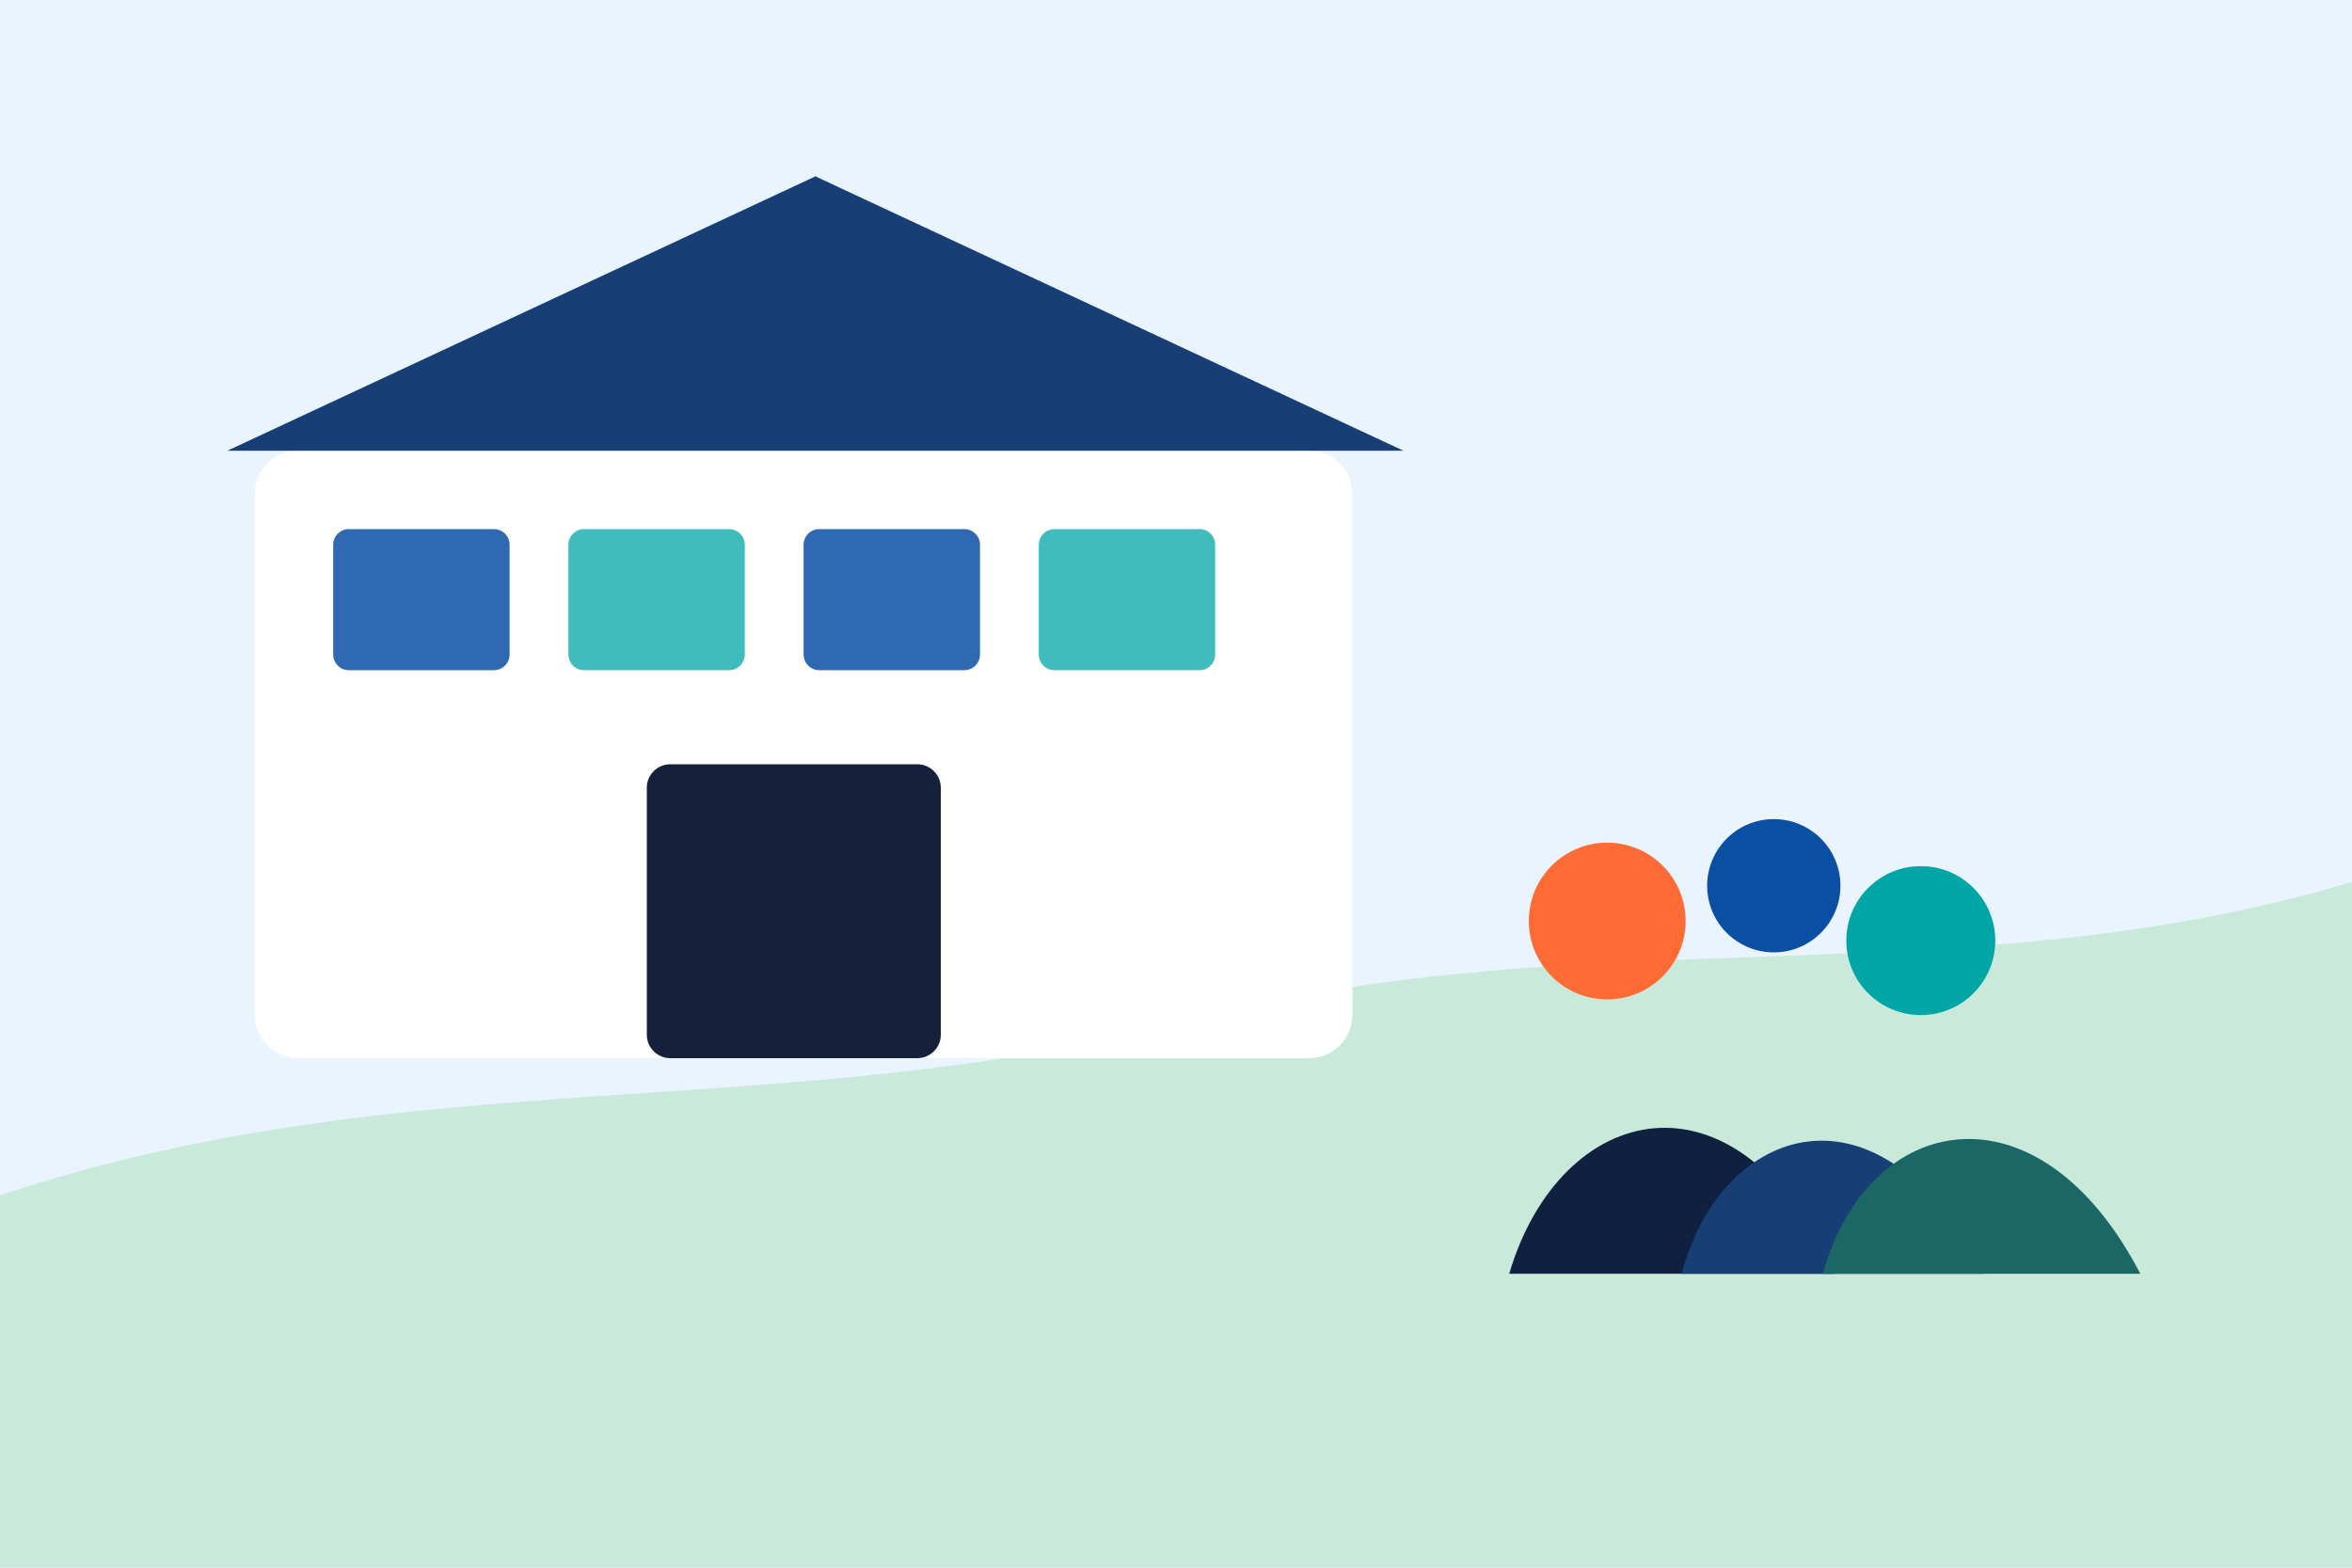
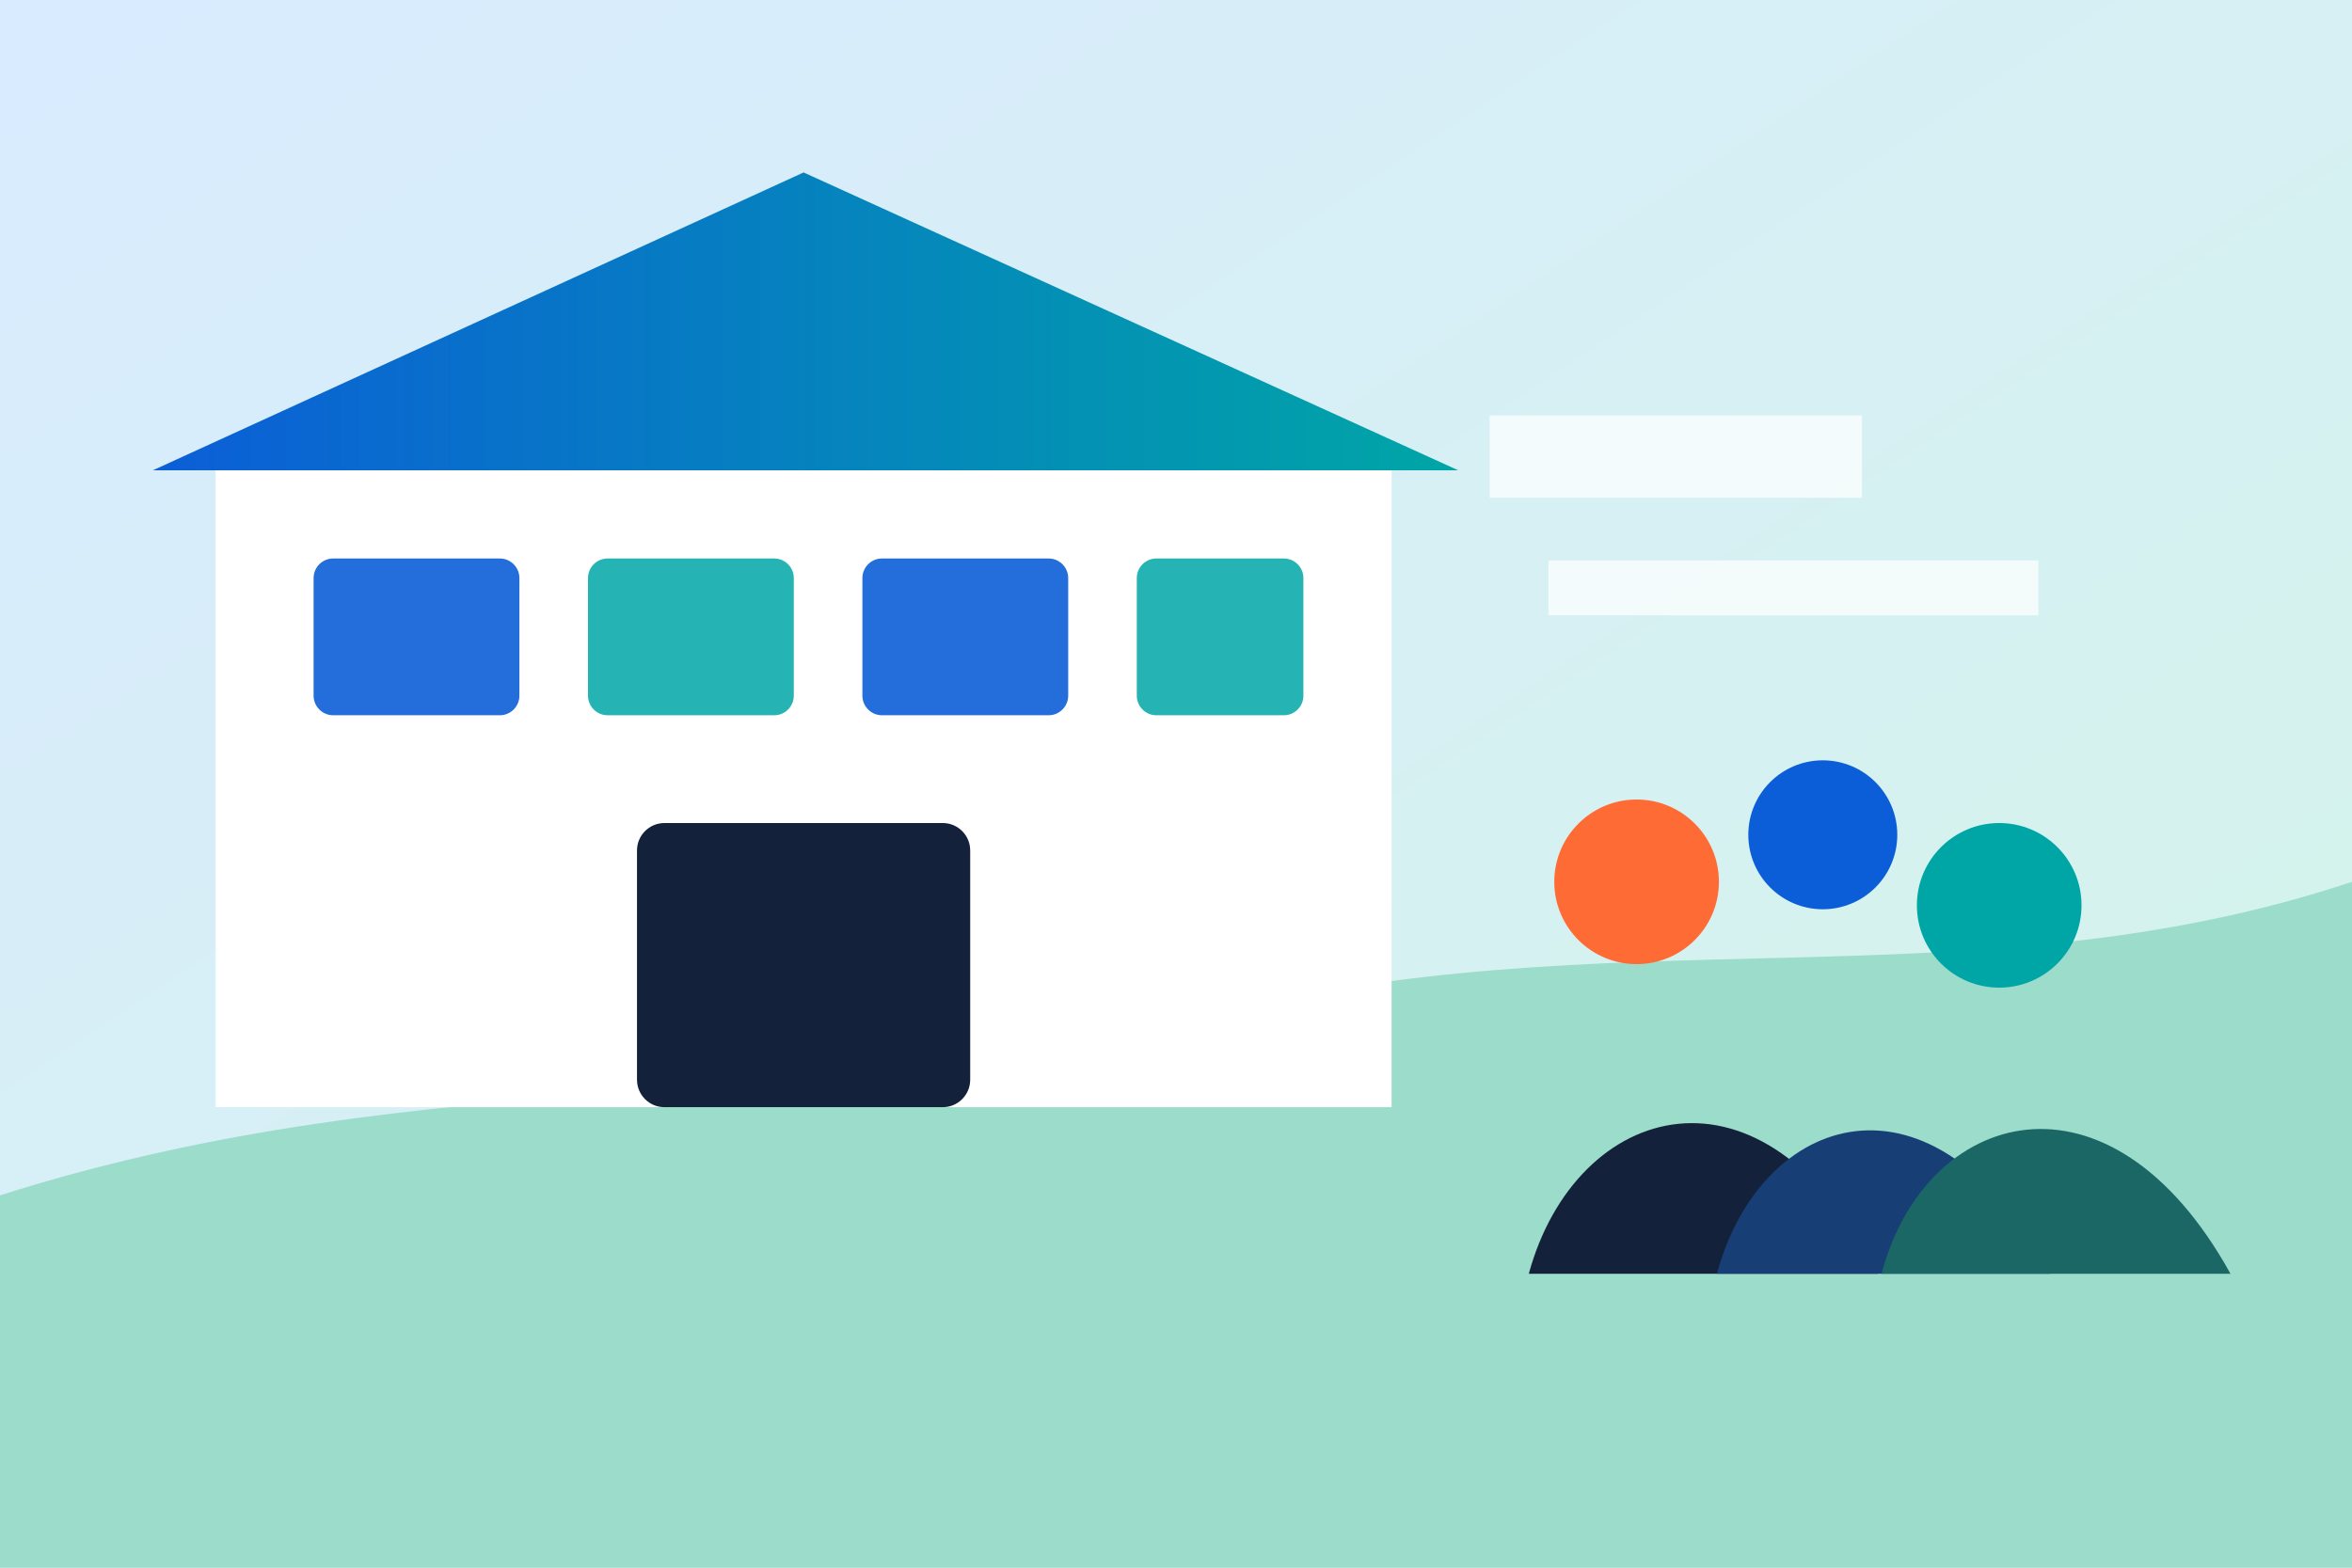
<svg xmlns="http://www.w3.org/2000/svg" viewBox="0 0 1200 800" role="img" aria-labelledby="title desc">
-   <rect width="1200" height="800" fill="#eaf4ff" />
-   <path d="M0 610 C210 540 400 575 610 520 C810 468 1000 510 1200 450 V800 H0Z" fill="#c9eadb" />
-   <rect x="130" y="230" width="560" height="310" rx="22" fill="#ffffff" />
-   <rect x="170" y="270" width="90" height="72" rx="8" fill="#0a4fa4" opacity=".85" />
-   <rect x="290" y="270" width="90" height="72" rx="8" fill="#00a6a6" opacity=".75" />
-   <rect x="410" y="270" width="90" height="72" rx="8" fill="#0a4fa4" opacity=".85" />
-   <rect x="530" y="270" width="90" height="72" rx="8" fill="#00a6a6" opacity=".75" />
-   <rect x="330" y="390" width="150" height="150" rx="12" fill="#15213a" />
-   <path d="M116 230h600L416 90Z" fill="#173f76" />
-   <circle cx="820" cy="470" r="40" fill="#ff6b35" />
-   <circle cx="905" cy="452" r="34" fill="#0a4fa4" />
-   <circle cx="980" cy="480" r="38" fill="#00a6a6" />
-   <path d="M770 650c26-88 116-110 166 0Z" fill="#10203f" />
-   <path d="M858 650c20-76 101-104 154 0Z" fill="#173f76" />
-   <path d="M930 650c23-83 110-100 162 0Z" fill="#1b6766" />
+   <defs>
+     <linearGradient id="bg" x1="0" y1="0" x2="1" y2="1">
+       <stop offset="0" stop-color="#d9ebff" />
+       <stop offset="1" stop-color="#d3f5e8" />
+     </linearGradient>
+     <linearGradient id="roof" x1="0" y1="0" x2="1" y2="0">
+       <stop offset="0" stop-color="#0b5ed7" />
+       <stop offset="1" stop-color="#00a6a6" />
+     </linearGradient>
+   </defs>
+   <rect width="1200" height="800" fill="url(#bg)" />
+   <path d="M0 610 C220 540 420 570 610 520 C820 465 1005 515 1200 450 V800 H0Z" fill="#9bdccb" />
+   <path d="M110 240h600v325H110z" fill="#ffffff" />
+   <path d="M78 240h666L410 88z" fill="url(#roof)" />
+   <rect x="160" y="285" width="105" height="80" rx="10" fill="#0b5ed7" opacity=".9" />
+   <rect x="300" y="285" width="105" height="80" rx="10" fill="#00a6a6" opacity=".85" />
+   <rect x="440" y="285" width="105" height="80" rx="10" fill="#0b5ed7" opacity=".9" />
+   <rect x="580" y="285" width="85" height="80" rx="10" fill="#00a6a6" opacity=".85" />
+   <rect x="325" y="420" width="170" height="145" rx="14" fill="#13213a" />
+   <circle cx="835" cy="450" r="42" fill="#ff6b35" />
+   <circle cx="930" cy="426" r="38" fill="#0b5ed7" />
+   <circle cx="1020" cy="462" r="42" fill="#00a6a6" />
+   <path d="M780 650c24-88 120-116 178 0z" fill="#13213a" />
+   <path d="M876 650c22-82 110-112 170 0z" fill="#173f76" />
+   <path d="M960 650c22-84 116-112 178 0z" fill="#1b6766" />
+   <path d="M760 212h190v42H760zM790 286h250v28H790z" fill="#ffffff" opacity=".72" />
</svg>
